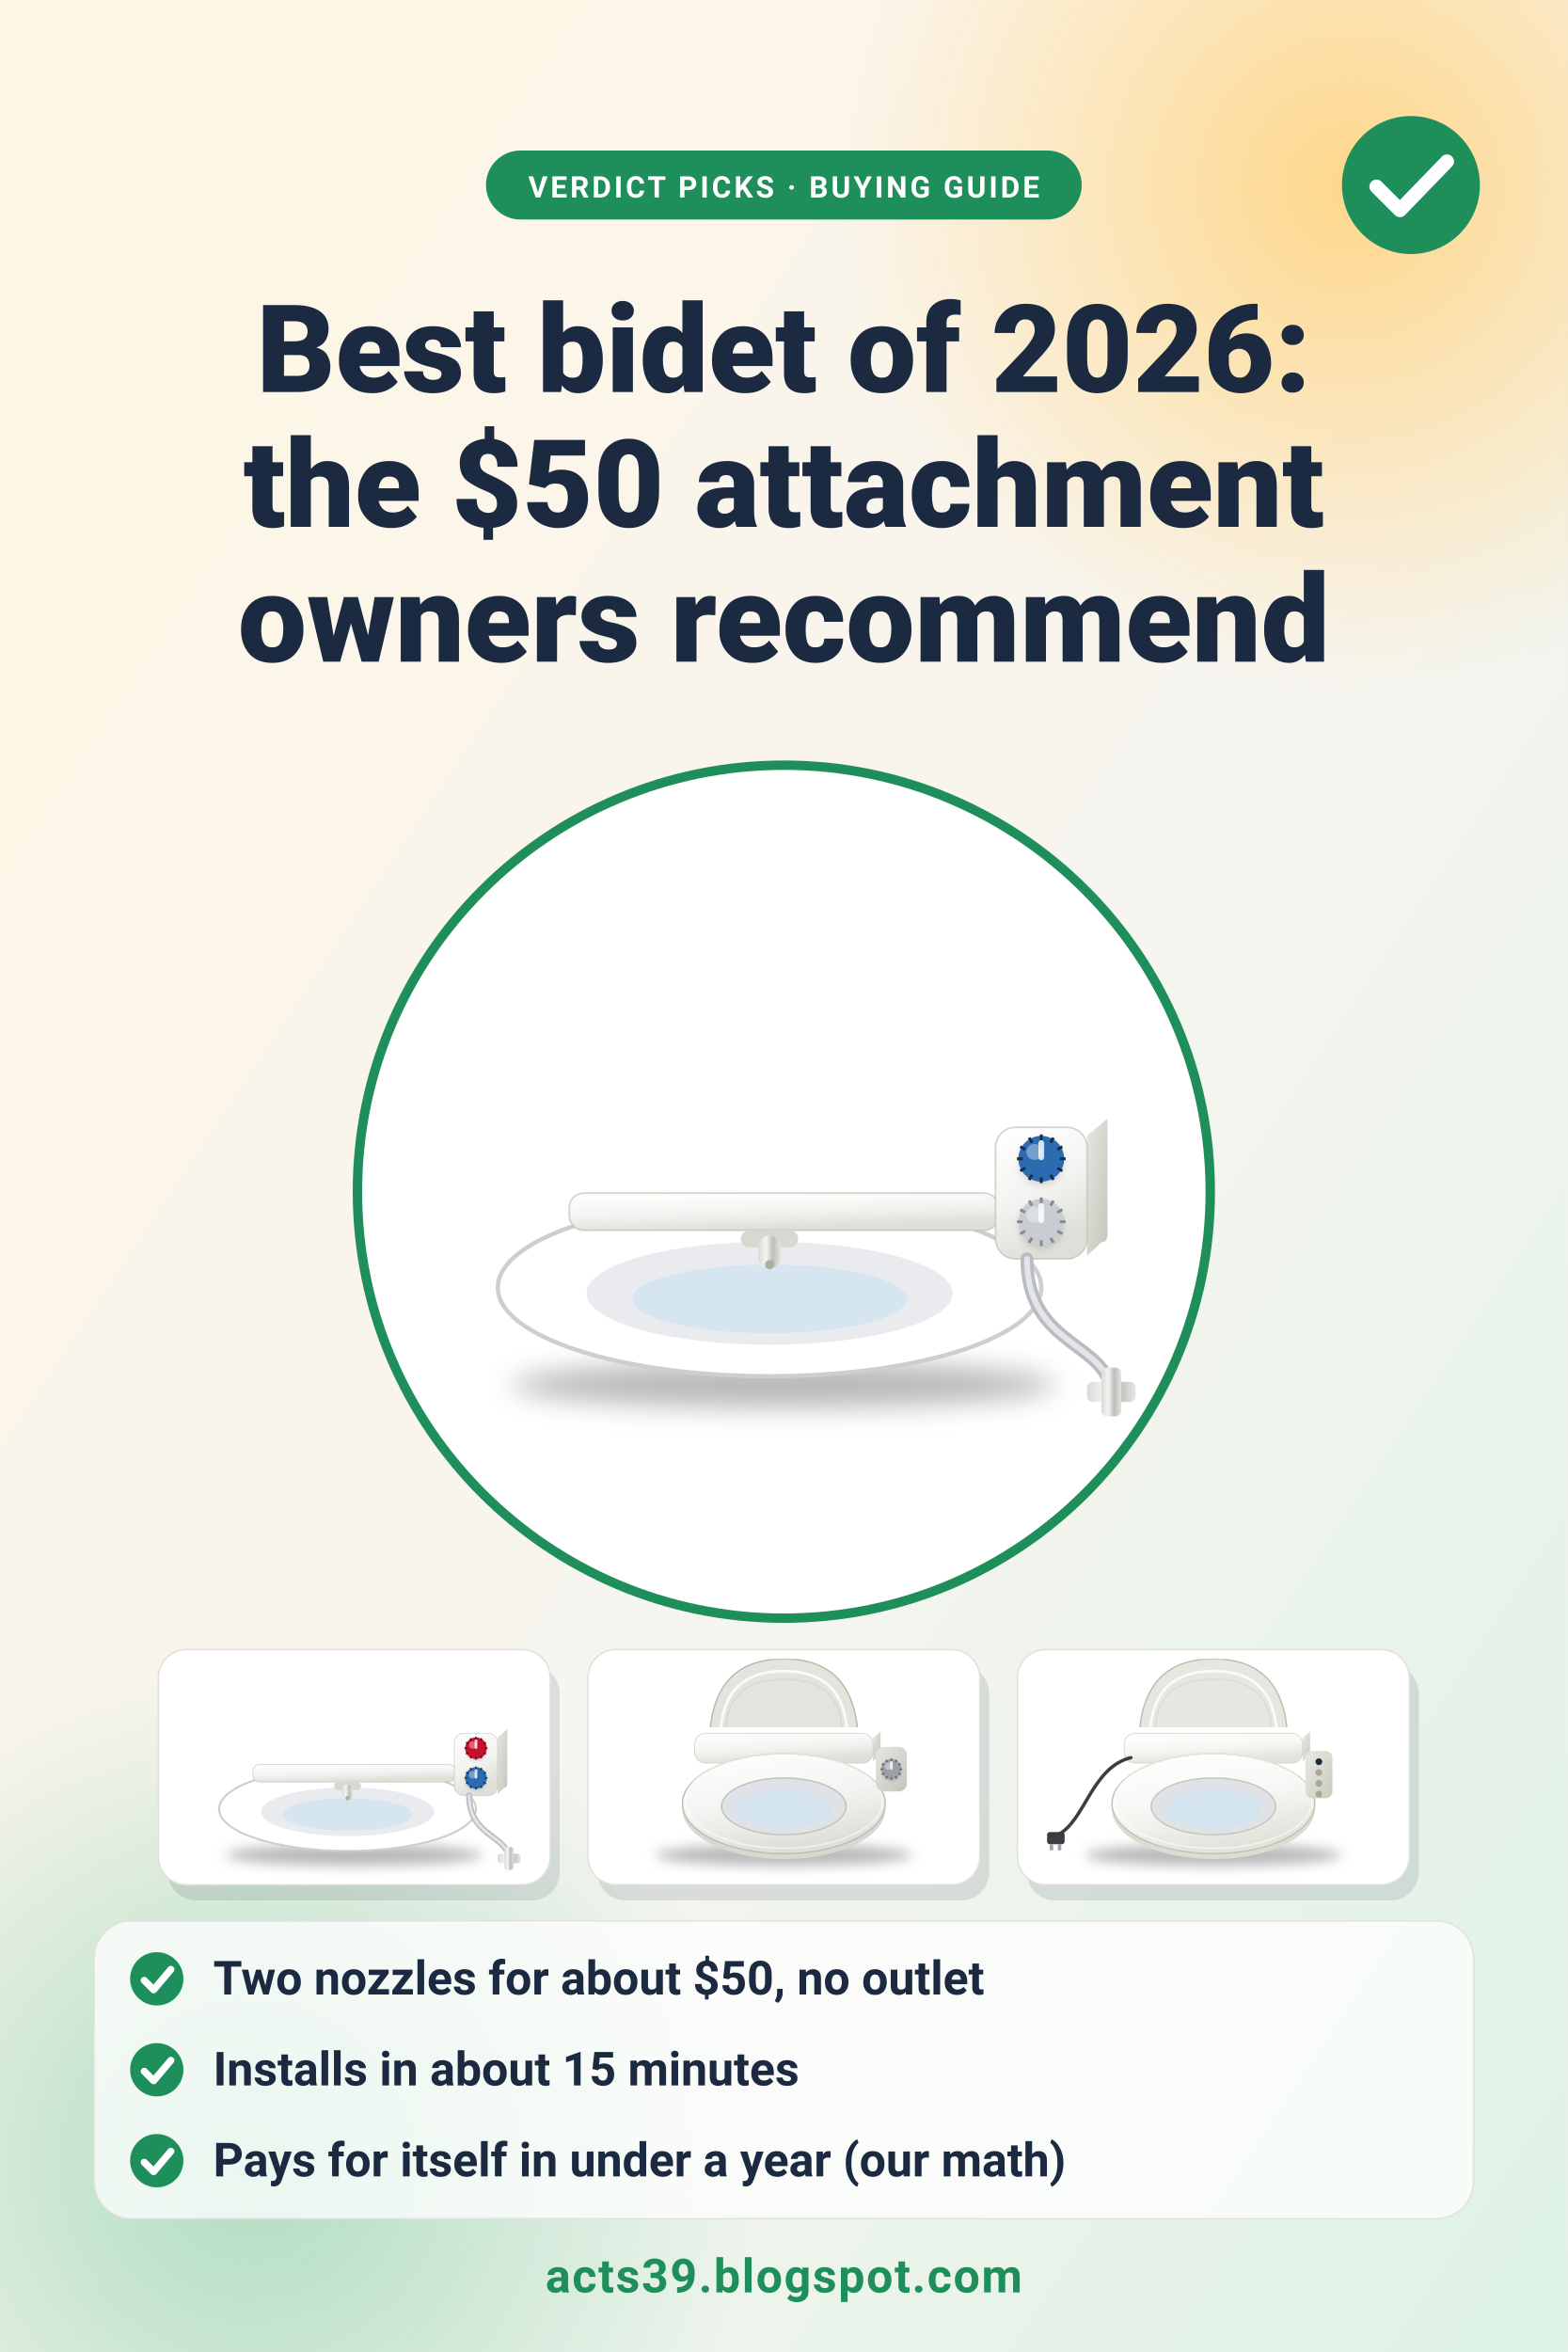
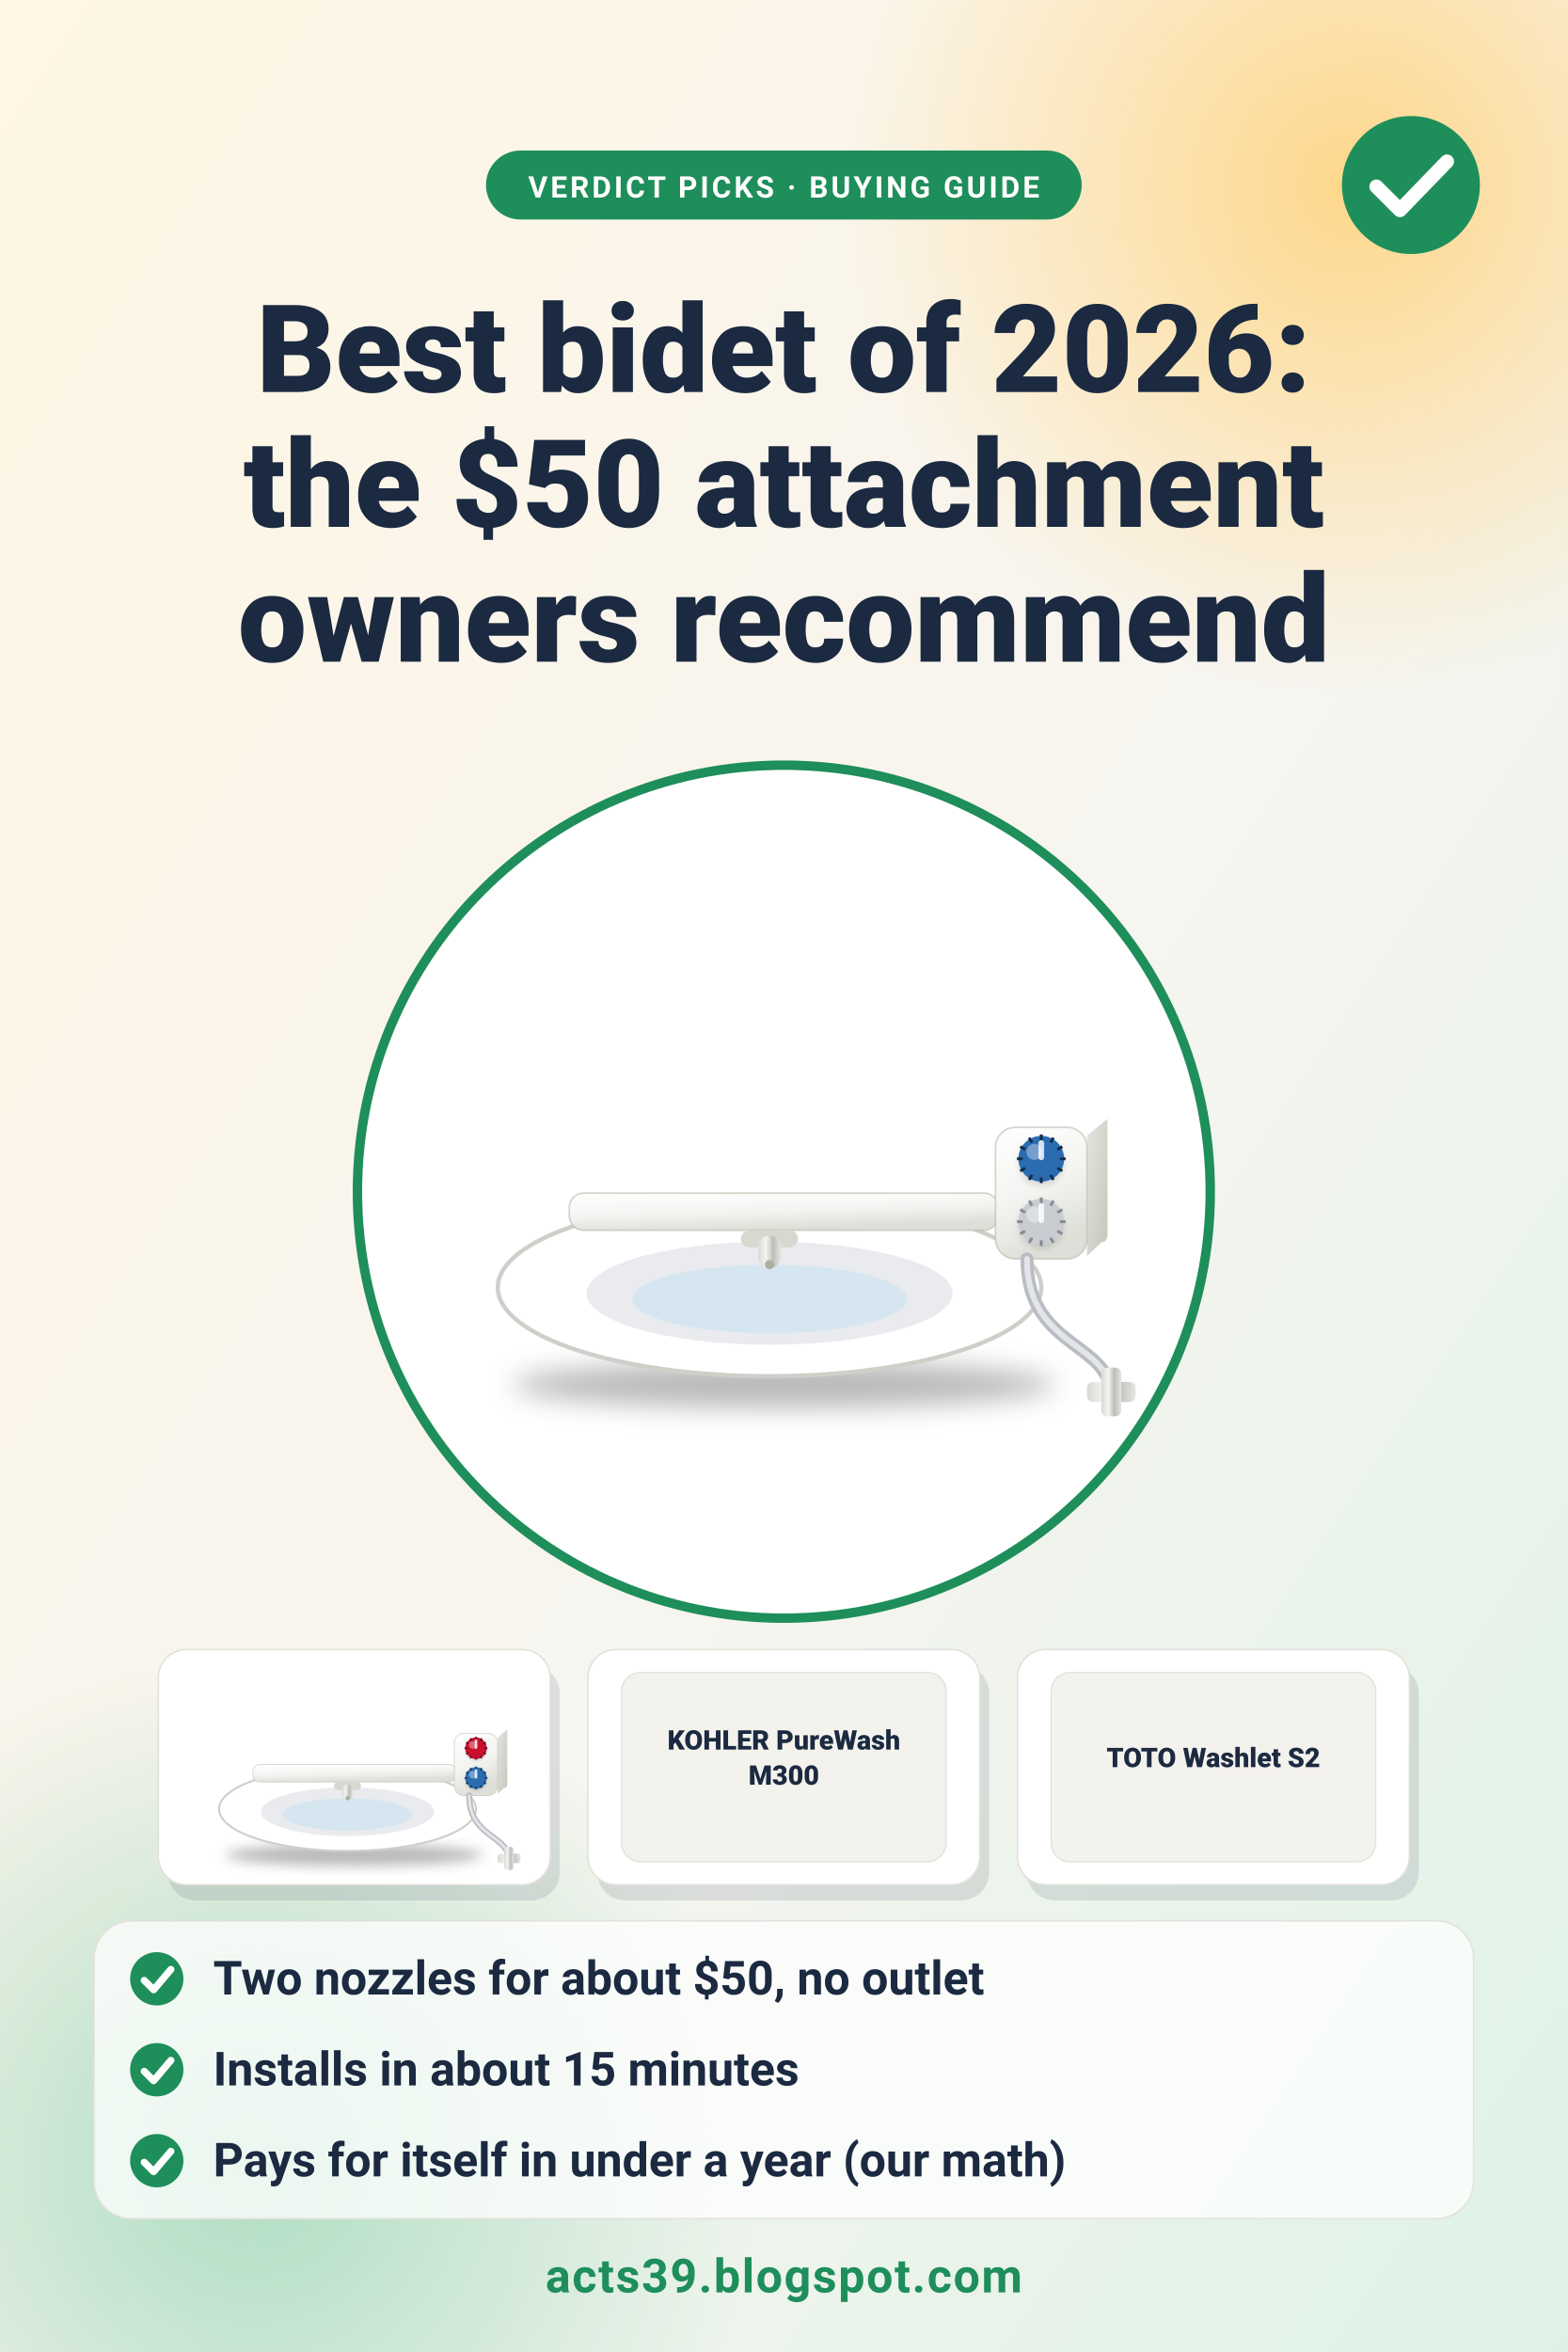
<svg xmlns="http://www.w3.org/2000/svg" viewBox="0 0 1000 1500" role="img" aria-label="Best bidet of 2026: the LUXE NEO 185 dual-nozzle attachment owners recommend, compared with KOHLER PureWash, TUSHY and TOTO, with install costs and owner reviews (Verdict Picks)">
  <defs>
    <linearGradient id="bp-bg" x1="0" y1="0" x2="1" y2="1">
      <stop offset="0" stop-color="#FFF6E3" />
      <stop offset="0.55" stop-color="#F7F5F0" />
      <stop offset="1" stop-color="#DDF2E5" />
    </linearGradient>
    <radialGradient id="bp-sun" cx="50%" cy="50%" r="50%">
      <stop offset="0" stop-color="#FFD27A" stop-opacity="0.85" />
      <stop offset="1" stop-color="#FFD27A" stop-opacity="0" />
    </radialGradient>
    <radialGradient id="bp-leaf" cx="50%" cy="50%" r="50%">
      <stop offset="0" stop-color="#8FD3AE" stop-opacity="0.7" />
      <stop offset="1" stop-color="#8FD3AE" stop-opacity="0" />
    </radialGradient>
  </defs>
  <rect width="1000" height="1500" fill="url(#bp-bg)" />
  <circle cx="860" cy="120" r="320" fill="url(#bp-sun)" />
  <circle cx="160" cy="1380" r="320" fill="url(#bp-leaf)" />
  <g font-family="-apple-system,Segoe UI,Roboto,Helvetica,Arial,sans-serif">
    <rect x="310" y="96" width="380" height="44" rx="22" fill="#1E8E5A" />
    <text x="500" y="126" text-anchor="middle" font-size="19" font-weight="700" fill="#fff" letter-spacing="1.8">VERDICT PICKS · BUYING GUIDE</text>
    <text x="500" y="250" text-anchor="middle" font-size="78" font-weight="800" fill="#1B2A41">Best bidet of 2026:</text>
    <text x="500" y="336" text-anchor="middle" font-size="78" font-weight="800" fill="#1B2A41">the $50 attachment</text>
    <text x="500" y="422" text-anchor="middle" font-size="78" font-weight="800" fill="#1B2A41">owners recommend</text>
  </g>
  <circle cx="500" cy="760" r="272" fill="#fff" />
  <circle cx="500" cy="760" r="272" fill="none" stroke="#1E8E5A" stroke-width="6" />
  <g transform="translate(226.3158 582.1053) scale(0.9122807)">
    <defs>
      <radialGradient id="bphero-bg" cx="50%" cy="38%" r="72%">
        <stop offset="0" stop-color="#ffffff" />
        <stop offset="0.7" stop-color="#f3f3f1" />
        <stop offset="1" stop-color="#e4e4e1" />
      </radialGradient>
      <filter id="bphero-blur" x="-30%" y="-80%" width="160%" height="300%">
        <feGaussianBlur stdDeviation="9" />
      </filter>
      <filter id="bphero-soft" x="-20%" y="-20%" width="140%" height="140%">
        <feGaussianBlur stdDeviation="2.2" />
      </filter>
      <filter id="bphero-glow" x="-50%" y="-50%" width="200%" height="200%">
        <feGaussianBlur stdDeviation="5" />
      </filter>
      <linearGradient id="bphero-front" x1="0" y1="0" x2="0.35" y2="1">
        <stop offset="0" stop-color="#ffffff" />
        <stop offset="0.55" stop-color="#F4F4F2" />
        <stop offset="1" stop-color="#dfdfd9" />
      </linearGradient>
      <linearGradient id="bphero-side" x1="0" y1="0" x2="1" y2="1">
        <stop offset="0" stop-color="#e6e6e1" />
        <stop offset="1" stop-color="#c5c5bb" />
      </linearGradient>
      <linearGradient id="bphero-top" x1="0" y1="0" x2="1" y2="1">
        <stop offset="0" stop-color="#ffffff" />
        <stop offset="1" stop-color="#ffffff" />
      </linearGradient>
      <radialGradient id="bphero-dome" cx="38%" cy="32%" r="75%">
        <stop offset="0" stop-color="#ffffff" />
        <stop offset="0.6" stop-color="#F4F4F2" />
        <stop offset="1" stop-color="#d3d3cb" />
      </radialGradient>
      <linearGradient id="bphero-gloss" x1="0" y1="0" x2="1" y2="1">
        <stop offset="0" stop-color="#ffffff" stop-opacity="0.55" />
        <stop offset="0.5" stop-color="#ffffff" stop-opacity="0.05" />
        <stop offset="1" stop-color="#ffffff" stop-opacity="0" />
      </linearGradient>
      <linearGradient id="bphero-screen" x1="0" y1="0" x2="1" y2="1">
        <stop offset="0" stop-color="#1d2a3a" />
        <stop offset="1" stop-color="#060a10" />
      </linearGradient>
      <linearGradient id="bphero-metal" x1="0" y1="0" x2="1" y2="0">
        <stop offset="0" stop-color="#d9d9d6" />
        <stop offset="0.35" stop-color="#f4f4f2" />
        <stop offset="0.65" stop-color="#bdbdb9" />
        <stop offset="1" stop-color="#e6e6e3" />
      </linearGradient>
      <linearGradient id="bphero-accent" x1="0" y1="0" x2="0" y2="1">
        <stop offset="0" stop-color="#5392d5" />
        <stop offset="1" stop-color="#1f4e7f" />
      </linearGradient>
      <linearGradient id="bphero-lens" x1="0" y1="0" x2="1" y2="1">
        <stop offset="0" stop-color="#5a6470" />
        <stop offset="0.45" stop-color="#1c2129" />
        <stop offset="0.55" stop-color="#2b323c" />
        <stop offset="1" stop-color="#0c0f14" />
      </linearGradient>
    </defs>
    <ellipse cx="300" cy="330" rx="190" ry="16" fill="#000" opacity="0.28" filter="url(#bphero-blur)" />
    <ellipse cx="290" cy="262" rx="190" ry="62" fill="#ffffff" stroke="#cfcfca" stroke-width="3" />
    <ellipse cx="290" cy="266" rx="128" ry="36" fill="#e9ebee" />
    <ellipse cx="290" cy="270" rx="96" ry="24" fill="#cfe4f2" opacity="0.7" />
    <path d="M 450 200.0 L 468.7 184.7 L 468.7 202.7 Q 468.7 206.7 465.7 206.7 L 450 220.5 Z" fill="url(#bphero-side)" />
    <path d="M 155.0 196 L 173.7 180.7 L 465.7 180.7 Q 468.7 180.7 468.7 184.7 L 450 200.0 Q 450 196 445.0 196 Z" fill="url(#bphero-top)" />
    <rect x="150" y="196" width="300" height="26" rx="10" fill="url(#bphero-front)" />
    <rect x="150" y="196" width="300" height="26" rx="10" fill="none" stroke="#babaad" stroke-width="1.2" opacity="0.6" />
    <path d="M 160 199 L 440 199" stroke="#fff" stroke-opacity="0.35" stroke-width="2" stroke-linecap="round" />
    <rect x="270" y="222" width="40" height="12" rx="6" fill="#d8d8d1" />
    <rect x="282" y="226" width="16" height="22" rx="7" fill="url(#bphero-metal)" />
    <circle cx="290" cy="246" r="3.2" fill="#aeae9f" />
    <path d="M 512 155.6 L 526.3 143.9 L 526.3 224.7 Q 526.3 230.3 522.1 230.3 L 512 239.9 Z" fill="url(#bphero-side)" />
    <path d="M 455.0 150 L 469.3 138.3 L 522.1 138.3 Q 526.3 138.3 526.3 143.9 L 512 155.6 Q 512 150 505.0 150 Z" fill="url(#bphero-top)" />
    <rect x="448" y="150" width="64" height="92" rx="14" fill="url(#bphero-front)" />
    <rect x="448" y="150" width="64" height="92" rx="14" fill="none" stroke="#babaad" stroke-width="1.2" opacity="0.6" />
    <path d="M 462 153 L 498 153" stroke="#fff" stroke-opacity="0.35" stroke-width="2" stroke-linecap="round" />
    <circle cx="480" cy="175" r="16" fill="#000" opacity="0.12" filter="url(#bphero-soft)" />
    <circle cx="480" cy="172" r="16" fill="#2B6CB0" />
    <line x1="493.0" y1="172.0" x2="497.0" y2="172.0" stroke="#122d4a" stroke-width="2" />
    <line x1="491.258" y1="178.5" x2="494.722" y2="180.5" stroke="#122d4a" stroke-width="2" />
    <line x1="486.5" y1="183.258" x2="488.5" y2="186.722" stroke="#122d4a" stroke-width="2" />
    <line x1="480" y1="185" x2="480" y2="189" stroke="#122d4a" stroke-width="2" />
    <line x1="473.5" y1="183.258" x2="471.5" y2="186.722" stroke="#122d4a" stroke-width="2" />
    <line x1="468.742" y1="178.5" x2="465.278" y2="180.5" stroke="#122d4a" stroke-width="2" />
    <line x1="467" y1="172" x2="463" y2="172" stroke="#122d4a" stroke-width="2" />
    <line x1="468.742" y1="165.5" x2="465.278" y2="163.5" stroke="#122d4a" stroke-width="2" />
    <line x1="473.5" y1="160.742" x2="471.5" y2="157.277" stroke="#122d4a" stroke-width="2" />
    <line x1="480" y1="159" x2="480" y2="155" stroke="#122d4a" stroke-width="2" />
    <line x1="486.5" y1="160.742" x2="488.5" y2="157.278" stroke="#122d4a" stroke-width="2" />
    <line x1="491.258" y1="165.5" x2="494.723" y2="163.5" stroke="#122d4a" stroke-width="2" />
    <circle cx="475.2" cy="167.2" r="5.6" fill="#fff" opacity="0.35" />
    <rect x="478" y="159" width="4" height="14" rx="2" fill="#fff" opacity="0.8" />
    <circle cx="480" cy="219" r="16" fill="#000" opacity="0.12" filter="url(#bphero-soft)" />
    <circle cx="480" cy="216" r="16" fill="#C9CCD1" />
    <line x1="493.0" y1="216.0" x2="497.0" y2="216.0" stroke="#848b96" stroke-width="2" />
    <line x1="491.258" y1="222.5" x2="494.722" y2="224.5" stroke="#848b96" stroke-width="2" />
    <line x1="486.5" y1="227.258" x2="488.5" y2="230.722" stroke="#848b96" stroke-width="2" />
    <line x1="480" y1="229" x2="480" y2="233" stroke="#848b96" stroke-width="2" />
    <line x1="473.5" y1="227.258" x2="471.5" y2="230.722" stroke="#848b96" stroke-width="2" />
    <line x1="468.742" y1="222.5" x2="465.278" y2="224.5" stroke="#848b96" stroke-width="2" />
    <line x1="467" y1="216" x2="463" y2="216" stroke="#848b96" stroke-width="2" />
    <line x1="468.742" y1="209.5" x2="465.278" y2="207.5" stroke="#848b96" stroke-width="2" />
    <line x1="473.5" y1="204.742" x2="471.5" y2="201.277" stroke="#848b96" stroke-width="2" />
    <line x1="480" y1="203" x2="480" y2="199" stroke="#848b96" stroke-width="2" />
    <line x1="486.5" y1="204.742" x2="488.5" y2="201.278" stroke="#848b96" stroke-width="2" />
    <line x1="491.258" y1="209.5" x2="494.723" y2="207.5" stroke="#848b96" stroke-width="2" />
    <circle cx="475.2" cy="211.2" r="5.6" fill="#fff" opacity="0.35" />
    <rect x="478" y="203" width="4" height="14" rx="2" fill="#fff" opacity="0.8" />
    <path d="M 470 242 C 470 300, 520 300, 528 330" fill="none" stroke="#b9bcc2" stroke-width="9" stroke-linecap="round" />
    <path d="M 470 242 C 470 300, 520 300, 528 330" fill="none" stroke="#e3e5e8" stroke-width="4" stroke-linecap="round" />
    <rect x="512" y="328" width="34" height="14" rx="4" fill="url(#bphero-metal)" />
    <rect x="522" y="318" width="14" height="34" rx="4" fill="url(#bphero-metal)" />
  </g>
  <g transform="translate(101.0 1052)">
    <rect x="6" y="10" width="250" height="150" rx="18" fill="#1B2A41" opacity="0.12" />
    <rect width="250" height="150" rx="18" fill="#fff" />
    <rect width="250" height="150" rx="18" fill="none" stroke="#E3E1DB" />
    <svg x="8" y="6" width="234" height="138" viewBox="60 40 480 320" preserveAspectRatio="xMidYMid meet">
      <g transform="translate(0 0) scale(1.0)">
        <defs>
          <radialGradient id="pneo320-bg" cx="50%" cy="38%" r="72%">
            <stop offset="0" stop-color="#ffffff" />
            <stop offset="0.7" stop-color="#f3f3f1" />
            <stop offset="1" stop-color="#e4e4e1" />
          </radialGradient>
          <filter id="pneo320-blur" x="-30%" y="-80%" width="160%" height="300%">
            <feGaussianBlur stdDeviation="9" />
          </filter>
          <filter id="pneo320-soft" x="-20%" y="-20%" width="140%" height="140%">
            <feGaussianBlur stdDeviation="2.2" />
          </filter>
          <filter id="pneo320-glow" x="-50%" y="-50%" width="200%" height="200%">
            <feGaussianBlur stdDeviation="5" />
          </filter>
          <linearGradient id="pneo320-front" x1="0" y1="0" x2="0.35" y2="1">
            <stop offset="0" stop-color="#ffffff" />
            <stop offset="0.55" stop-color="#F4F4F2" />
            <stop offset="1" stop-color="#dfdfd9" />
          </linearGradient>
          <linearGradient id="pneo320-side" x1="0" y1="0" x2="1" y2="1">
            <stop offset="0" stop-color="#e6e6e1" />
            <stop offset="1" stop-color="#c5c5bb" />
          </linearGradient>
          <linearGradient id="pneo320-top" x1="0" y1="0" x2="1" y2="1">
            <stop offset="0" stop-color="#ffffff" />
            <stop offset="1" stop-color="#ffffff" />
          </linearGradient>
          <radialGradient id="pneo320-dome" cx="38%" cy="32%" r="75%">
            <stop offset="0" stop-color="#ffffff" />
            <stop offset="0.6" stop-color="#F4F4F2" />
            <stop offset="1" stop-color="#d3d3cb" />
          </radialGradient>
          <linearGradient id="pneo320-gloss" x1="0" y1="0" x2="1" y2="1">
            <stop offset="0" stop-color="#ffffff" stop-opacity="0.55" />
            <stop offset="0.5" stop-color="#ffffff" stop-opacity="0.05" />
            <stop offset="1" stop-color="#ffffff" stop-opacity="0" />
          </linearGradient>
          <linearGradient id="pneo320-screen" x1="0" y1="0" x2="1" y2="1">
            <stop offset="0" stop-color="#1d2a3a" />
            <stop offset="1" stop-color="#060a10" />
          </linearGradient>
          <linearGradient id="pneo320-metal" x1="0" y1="0" x2="1" y2="0">
            <stop offset="0" stop-color="#d9d9d6" />
            <stop offset="0.35" stop-color="#f4f4f2" />
            <stop offset="0.65" stop-color="#bdbdb9" />
            <stop offset="1" stop-color="#e6e6e3" />
          </linearGradient>
          <linearGradient id="pneo320-accent" x1="0" y1="0" x2="0" y2="1">
            <stop offset="0" stop-color="#ef3654" />
            <stop offset="1" stop-color="#8f0b21" />
          </linearGradient>
          <linearGradient id="pneo320-lens" x1="0" y1="0" x2="1" y2="1">
            <stop offset="0" stop-color="#5a6470" />
            <stop offset="0.45" stop-color="#1c2129" />
            <stop offset="0.55" stop-color="#2b323c" />
            <stop offset="1" stop-color="#0c0f14" />
          </linearGradient>
        </defs>
        <ellipse cx="300" cy="330" rx="190" ry="16" fill="#000" opacity="0.28" filter="url(#pneo320-blur)" />
        <ellipse cx="290" cy="262" rx="190" ry="62" fill="#ffffff" stroke="#cfcfca" stroke-width="3" />
        <ellipse cx="290" cy="266" rx="128" ry="36" fill="#e9ebee" />
        <ellipse cx="290" cy="270" rx="96" ry="24" fill="#cfe4f2" opacity="0.7" />
        <path d="M 450 200.0 L 468.7 184.7 L 468.7 202.7 Q 468.7 206.7 465.7 206.7 L 450 220.5 Z" fill="url(#pneo320-side)" />
        <path d="M 155.0 196 L 173.7 180.7 L 465.7 180.7 Q 468.7 180.7 468.7 184.7 L 450 200.0 Q 450 196 445.0 196 Z" fill="url(#pneo320-top)" />
        <rect x="150" y="196" width="300" height="26" rx="10" fill="url(#pneo320-front)" />
        <rect x="150" y="196" width="300" height="26" rx="10" fill="none" stroke="#babaad" stroke-width="1.2" opacity="0.6" />
        <path d="M 160 199 L 440 199" stroke="#fff" stroke-opacity="0.35" stroke-width="2" stroke-linecap="round" />
        <rect x="270" y="222" width="40" height="12" rx="6" fill="#d8d8d1" />
        <rect x="282" y="226" width="16" height="22" rx="7" fill="url(#pneo320-metal)" />
        <circle cx="290" cy="246" r="3.2" fill="#aeae9f" />
        <path d="M 512 155.6 L 526.3 143.9 L 526.3 224.7 Q 526.3 230.3 522.1 230.3 L 512 239.9 Z" fill="url(#pneo320-side)" />
        <path d="M 455.0 150 L 469.3 138.3 L 522.1 138.3 Q 526.3 138.3 526.3 143.9 L 512 155.6 Q 512 150 505.0 150 Z" fill="url(#pneo320-top)" />
        <rect x="448" y="150" width="64" height="92" rx="14" fill="url(#pneo320-front)" />
        <rect x="448" y="150" width="64" height="92" rx="14" fill="none" stroke="#babaad" stroke-width="1.2" opacity="0.6" />
        <path d="M 462 153 L 498 153" stroke="#fff" stroke-opacity="0.35" stroke-width="2" stroke-linecap="round" />
        <circle cx="480" cy="175" r="16" fill="#000" opacity="0.12" filter="url(#pneo320-soft)" />
        <circle cx="480" cy="172" r="16" fill="#C8102E" />
        <line x1="493.0" y1="172.0" x2="497.0" y2="172.0" stroke="#520713" stroke-width="2" />
        <line x1="491.258" y1="178.5" x2="494.722" y2="180.5" stroke="#520713" stroke-width="2" />
        <line x1="486.5" y1="183.258" x2="488.5" y2="186.722" stroke="#520713" stroke-width="2" />
        <line x1="480" y1="185" x2="480" y2="189" stroke="#520713" stroke-width="2" />
        <line x1="473.5" y1="183.258" x2="471.5" y2="186.722" stroke="#520713" stroke-width="2" />
        <line x1="468.742" y1="178.5" x2="465.278" y2="180.5" stroke="#520713" stroke-width="2" />
        <line x1="467" y1="172" x2="463" y2="172" stroke="#520713" stroke-width="2" />
        <line x1="468.742" y1="165.5" x2="465.278" y2="163.5" stroke="#520713" stroke-width="2" />
        <line x1="473.5" y1="160.742" x2="471.5" y2="157.277" stroke="#520713" stroke-width="2" />
        <line x1="480" y1="159" x2="480" y2="155" stroke="#520713" stroke-width="2" />
        <line x1="486.5" y1="160.742" x2="488.5" y2="157.278" stroke="#520713" stroke-width="2" />
        <line x1="491.258" y1="165.5" x2="494.723" y2="163.5" stroke="#520713" stroke-width="2" />
        <circle cx="475.2" cy="167.2" r="5.6" fill="#fff" opacity="0.35" />
        <rect x="478" y="159" width="4" height="14" rx="2" fill="#fff" opacity="0.8" />
        <circle cx="480" cy="219" r="16" fill="#000" opacity="0.12" filter="url(#pneo320-soft)" />
        <circle cx="480" cy="216" r="16" fill="#2B6CB0" />
        <line x1="493.0" y1="216.0" x2="497.0" y2="216.0" stroke="#122d4a" stroke-width="2" />
        <line x1="491.258" y1="222.5" x2="494.722" y2="224.5" stroke="#122d4a" stroke-width="2" />
        <line x1="486.5" y1="227.258" x2="488.5" y2="230.722" stroke="#122d4a" stroke-width="2" />
        <line x1="480" y1="229" x2="480" y2="233" stroke="#122d4a" stroke-width="2" />
        <line x1="473.5" y1="227.258" x2="471.5" y2="230.722" stroke="#122d4a" stroke-width="2" />
        <line x1="468.742" y1="222.5" x2="465.278" y2="224.5" stroke="#122d4a" stroke-width="2" />
        <line x1="467" y1="216" x2="463" y2="216" stroke="#122d4a" stroke-width="2" />
        <line x1="468.742" y1="209.5" x2="465.278" y2="207.5" stroke="#122d4a" stroke-width="2" />
        <line x1="473.5" y1="204.742" x2="471.5" y2="201.277" stroke="#122d4a" stroke-width="2" />
        <line x1="480" y1="203" x2="480" y2="199" stroke="#122d4a" stroke-width="2" />
        <line x1="486.5" y1="204.742" x2="488.5" y2="201.278" stroke="#122d4a" stroke-width="2" />
        <line x1="491.258" y1="209.5" x2="494.723" y2="207.5" stroke="#122d4a" stroke-width="2" />
        <circle cx="475.2" cy="211.2" r="5.6" fill="#fff" opacity="0.35" />
        <rect x="478" y="203" width="4" height="14" rx="2" fill="#fff" opacity="0.8" />
        <path d="M 470 242 C 470 300, 520 300, 528 330" fill="none" stroke="#b9bcc2" stroke-width="9" stroke-linecap="round" />
        <path d="M 470 242 C 470 300, 520 300, 528 330" fill="none" stroke="#e3e5e8" stroke-width="4" stroke-linecap="round" />
        <rect x="512" y="328" width="34" height="14" rx="4" fill="url(#pneo320-metal)" />
        <rect x="522" y="318" width="14" height="34" rx="4" fill="url(#pneo320-metal)" />
      </g>
    </svg>
  </g>
  <g transform="translate(375.0 1052)">
    <rect x="6" y="10" width="250" height="150" rx="18" fill="#1B2A41" opacity="0.12" />
    <rect width="250" height="150" rx="18" fill="#fff" />
    <rect width="250" height="150" rx="18" fill="none" stroke="#E3E1DB" />
    <svg x="8" y="6" width="234" height="138" viewBox="60 40 480 320" preserveAspectRatio="xMidYMid meet">
      <g transform="translate(0 0) scale(1.0)">
-         <defs>
-           <radialGradient id="pm300-bg" cx="50%" cy="38%" r="72%">
-             <stop offset="0" stop-color="#ffffff" />
-             <stop offset="0.7" stop-color="#f3f3f1" />
-             <stop offset="1" stop-color="#e4e4e1" />
-           </radialGradient>
-           <filter id="pm300-blur" x="-30%" y="-80%" width="160%" height="300%">
-             <feGaussianBlur stdDeviation="9" />
-           </filter>
-           <filter id="pm300-soft" x="-20%" y="-20%" width="140%" height="140%">
-             <feGaussianBlur stdDeviation="2.2" />
-           </filter>
-           <filter id="pm300-glow" x="-50%" y="-50%" width="200%" height="200%">
-             <feGaussianBlur stdDeviation="5" />
-           </filter>
-           <linearGradient id="pm300-front" x1="0" y1="0" x2="0.35" y2="1">
-             <stop offset="0" stop-color="#ffffff" />
-             <stop offset="0.55" stop-color="#F4F4F2" />
-             <stop offset="1" stop-color="#dfdfd9" />
-           </linearGradient>
-           <linearGradient id="pm300-side" x1="0" y1="0" x2="1" y2="1">
-             <stop offset="0" stop-color="#e6e6e1" />
-             <stop offset="1" stop-color="#c5c5bb" />
-           </linearGradient>
-           <linearGradient id="pm300-top" x1="0" y1="0" x2="1" y2="1">
-             <stop offset="0" stop-color="#ffffff" />
-             <stop offset="1" stop-color="#ffffff" />
-           </linearGradient>
-           <radialGradient id="pm300-dome" cx="38%" cy="32%" r="75%">
-             <stop offset="0" stop-color="#ffffff" />
-             <stop offset="0.6" stop-color="#F4F4F2" />
-             <stop offset="1" stop-color="#d3d3cb" />
-           </radialGradient>
-           <linearGradient id="pm300-gloss" x1="0" y1="0" x2="1" y2="1">
-             <stop offset="0" stop-color="#ffffff" stop-opacity="0.55" />
-             <stop offset="0.5" stop-color="#ffffff" stop-opacity="0.05" />
-             <stop offset="1" stop-color="#ffffff" stop-opacity="0" />
-           </linearGradient>
-           <linearGradient id="pm300-screen" x1="0" y1="0" x2="1" y2="1">
-             <stop offset="0" stop-color="#1d2a3a" />
-             <stop offset="1" stop-color="#060a10" />
-           </linearGradient>
-           <linearGradient id="pm300-metal" x1="0" y1="0" x2="1" y2="0">
-             <stop offset="0" stop-color="#d9d9d6" />
-             <stop offset="0.35" stop-color="#f4f4f2" />
-             <stop offset="0.65" stop-color="#bdbdb9" />
-             <stop offset="1" stop-color="#e6e6e3" />
-           </linearGradient>
-           <linearGradient id="pm300-accent" x1="0" y1="0" x2="0" y2="1">
-             <stop offset="0" stop-color="#c3c6ca" />
-             <stop offset="1" stop-color="#798189" />
-           </linearGradient>
-           <linearGradient id="pm300-lens" x1="0" y1="0" x2="1" y2="1">
-             <stop offset="0" stop-color="#5a6470" />
-             <stop offset="0.45" stop-color="#1c2129" />
-             <stop offset="0.55" stop-color="#2b323c" />
-             <stop offset="1" stop-color="#0c0f14" />
-           </linearGradient>
-         </defs>
-         <ellipse cx="300" cy="330" rx="190" ry="16" fill="#000" opacity="0.28" filter="url(#pm300-blur)" />
-         <path d="M 190 168 Q 190 40 300 40 Q 410 40 410 168 Z" fill="#e4e4df" stroke="#b7b7aa" stroke-width="2" />
-         <path d="M 206 160 Q 206 58 300 58 Q 394 58 394 160" fill="none" stroke="#fff" stroke-width="4" opacity="0.8" />
-         <path d="M 214 150 Q 214 70 300 70 Q 386 70 386 150" fill="none" stroke="#cfcfc6" stroke-width="2" opacity="0.6" />
-         <path d="M 432 156.4 L 443.0 147.4 L 443.0 178.6 Q 443.0 185.0 438.2 185.0 L 432 191.6 Z" fill="url(#pm300-side)" />
-         <path d="M 176.0 150 L 187.0 141.0 L 438.2 141.0 Q 443.0 141.0 443.0 147.4 L 432 156.4 Q 432 150 424.0 150 Z" fill="url(#pm300-top)" />
-         <rect x="168" y="150" width="264" height="44" rx="16" fill="url(#pm300-front)" />
-         <rect x="168" y="150" width="264" height="44" rx="16" fill="none" stroke="#babaad" stroke-width="1.2" opacity="0.6" />
-         <path d="M 184 153 L 416 153" stroke="#fff" stroke-opacity="0.35" stroke-width="2" stroke-linecap="round" />
-         <ellipse cx="300" cy="262" rx="150" ry="74" fill="#d8d8d1" />
-         <ellipse cx="300" cy="254" rx="150" ry="74" fill="url(#pm300-front)" />
-         <ellipse cx="300" cy="258" rx="92" ry="42" fill="#dfe3e8" />
-         <ellipse cx="300" cy="262" rx="70" ry="28" fill="#cfe4f2" opacity="0.75" />
-         <ellipse cx="300" cy="254" rx="150" ry="74" fill="none" stroke="#bcbcb0" stroke-width="2" />
-         <ellipse cx="300" cy="258" rx="92" ry="42" fill="none" stroke="#c1c1b5" stroke-width="2" />
-         <ellipse cx="300" cy="250" rx="146" ry="70" fill="none" stroke="#fff" stroke-opacity="0.6" stroke-width="2" />
-         <rect x="436" y="170" width="46" height="66" rx="12" fill="url(#pm300-side)" />
-         <circle cx="459" cy="206" r="15" fill="#000" opacity="0.12" filter="url(#pm300-soft)" />
-         <circle cx="459" cy="203" r="15" fill="#9AA0A6" />
-         <line x1="471.0" y1="203.0" x2="475.0" y2="203.0" stroke="#5a6066" stroke-width="2" />
-         <line x1="469.392" y1="209" x2="472.856" y2="211" stroke="#5a6066" stroke-width="2" />
-         <line x1="465" y1="213.392" x2="467" y2="216.856" stroke="#5a6066" stroke-width="2" />
-         <line x1="459" y1="215" x2="459" y2="219" stroke="#5a6066" stroke-width="2" />
-         <line x1="453" y1="213.392" x2="451" y2="216.856" stroke="#5a6066" stroke-width="2" />
-         <line x1="448.608" y1="209" x2="445.144" y2="211" stroke="#5a6066" stroke-width="2" />
-         <line x1="447" y1="203" x2="443" y2="203" stroke="#5a6066" stroke-width="2" />
-         <line x1="448.608" y1="197" x2="445.144" y2="195" stroke="#5a6066" stroke-width="2" />
-         <line x1="453" y1="192.608" x2="451" y2="189.144" stroke="#5a6066" stroke-width="2" />
-         <line x1="459" y1="191" x2="459" y2="187" stroke="#5a6066" stroke-width="2" />
-         <line x1="465" y1="192.608" x2="467" y2="189.144" stroke="#5a6066" stroke-width="2" />
-         <line x1="469.392" y1="197" x2="472.857" y2="195" stroke="#5a6066" stroke-width="2" />
-         <circle cx="454.5" cy="198.5" r="5.25" fill="#fff" opacity="0.35" />
-         <rect x="457" y="191" width="4" height="13" rx="2" fill="#fff" opacity="0.8" />
+         <rect x="60" y="60" width="480" height="280" rx="28" fill="#F4F2EC" />
+         <rect x="60" y="60" width="480" height="280" rx="28" fill="none" stroke="#E3E1DB" stroke-width="2" />
+         <g font-family="-apple-system,Segoe UI,Roboto,Helvetica,Arial,sans-serif">
+           <text x="300" y="174" text-anchor="middle" font-size="40" font-weight="800" fill="#1B2A41">KOHLER PureWash</text>
+           <text x="300" y="226" text-anchor="middle" font-size="40" font-weight="800" fill="#1B2A41">M300</text>
+         </g>
      </g>
    </svg>
  </g>
  <g transform="translate(649.0 1052)">
    <rect x="6" y="10" width="250" height="150" rx="18" fill="#1B2A41" opacity="0.12" />
    <rect width="250" height="150" rx="18" fill="#fff" />
    <rect width="250" height="150" rx="18" fill="none" stroke="#E3E1DB" />
    <svg x="8" y="6" width="234" height="138" viewBox="60 40 480 320" preserveAspectRatio="xMidYMid meet">
      <g transform="translate(0 0) scale(1.0)">
-         <defs>
-           <radialGradient id="ptotos2-bg" cx="50%" cy="38%" r="72%">
-             <stop offset="0" stop-color="#ffffff" />
-             <stop offset="0.7" stop-color="#f3f3f1" />
-             <stop offset="1" stop-color="#e4e4e1" />
-           </radialGradient>
-           <filter id="ptotos2-blur" x="-30%" y="-80%" width="160%" height="300%">
-             <feGaussianBlur stdDeviation="9" />
-           </filter>
-           <filter id="ptotos2-soft" x="-20%" y="-20%" width="140%" height="140%">
-             <feGaussianBlur stdDeviation="2.2" />
-           </filter>
-           <filter id="ptotos2-glow" x="-50%" y="-50%" width="200%" height="200%">
-             <feGaussianBlur stdDeviation="5" />
-           </filter>
-           <linearGradient id="ptotos2-front" x1="0" y1="0" x2="0.35" y2="1">
-             <stop offset="0" stop-color="#ffffff" />
-             <stop offset="0.55" stop-color="#F7F7F5" />
-             <stop offset="1" stop-color="#e3e3dc" />
-           </linearGradient>
-           <linearGradient id="ptotos2-side" x1="0" y1="0" x2="1" y2="1">
-             <stop offset="0" stop-color="#e9e9e4" />
-             <stop offset="1" stop-color="#cacabc" />
-           </linearGradient>
-           <linearGradient id="ptotos2-top" x1="0" y1="0" x2="1" y2="1">
-             <stop offset="0" stop-color="#ffffff" />
-             <stop offset="1" stop-color="#ffffff" />
-           </linearGradient>
-           <radialGradient id="ptotos2-dome" cx="38%" cy="32%" r="75%">
-             <stop offset="0" stop-color="#ffffff" />
-             <stop offset="0.6" stop-color="#F7F7F5" />
-             <stop offset="1" stop-color="#d7d7cd" />
-           </radialGradient>
-           <linearGradient id="ptotos2-gloss" x1="0" y1="0" x2="1" y2="1">
-             <stop offset="0" stop-color="#ffffff" stop-opacity="0.55" />
-             <stop offset="0.5" stop-color="#ffffff" stop-opacity="0.05" />
-             <stop offset="1" stop-color="#ffffff" stop-opacity="0" />
-           </linearGradient>
-           <linearGradient id="ptotos2-screen" x1="0" y1="0" x2="1" y2="1">
-             <stop offset="0" stop-color="#1d2a3a" />
-             <stop offset="1" stop-color="#060a10" />
-           </linearGradient>
-           <linearGradient id="ptotos2-metal" x1="0" y1="0" x2="1" y2="0">
-             <stop offset="0" stop-color="#d9d9d6" />
-             <stop offset="0.35" stop-color="#f4f4f2" />
-             <stop offset="0.65" stop-color="#bdbdb9" />
-             <stop offset="1" stop-color="#e6e6e3" />
-           </linearGradient>
-           <linearGradient id="ptotos2-accent" x1="0" y1="0" x2="0" y2="1">
-             <stop offset="0" stop-color="#314d77" />
-             <stop offset="1" stop-color="#090e16" />
-           </linearGradient>
-           <linearGradient id="ptotos2-lens" x1="0" y1="0" x2="1" y2="1">
-             <stop offset="0" stop-color="#5a6470" />
-             <stop offset="0.45" stop-color="#1c2129" />
-             <stop offset="0.55" stop-color="#2b323c" />
-             <stop offset="1" stop-color="#0c0f14" />
-           </linearGradient>
-         </defs>
-         <ellipse cx="300" cy="330" rx="190" ry="16" fill="#000" opacity="0.28" filter="url(#ptotos2-blur)" />
-         <path d="M 190 168 Q 190 40 300 40 Q 410 40 410 168 Z" fill="#e7e7e1" stroke="#bcbcab" stroke-width="2" />
-         <path d="M 206 160 Q 206 58 300 58 Q 394 58 394 160" fill="none" stroke="#fff" stroke-width="4" opacity="0.8" />
-         <path d="M 214 150 Q 214 70 300 70 Q 386 70 386 150" fill="none" stroke="#d3d3c8" stroke-width="2" opacity="0.6" />
-         <path d="M 432 156.4 L 443.0 147.4 L 443.0 178.6 Q 443.0 185.0 438.2 185.0 L 432 191.6 Z" fill="url(#ptotos2-side)" />
-         <path d="M 176.0 150 L 187.0 141.0 L 438.2 141.0 Q 443.0 141.0 443.0 147.4 L 432 156.4 Q 432 150 424.0 150 Z" fill="url(#ptotos2-top)" />
-         <rect x="168" y="150" width="264" height="44" rx="16" fill="url(#ptotos2-front)" />
-         <rect x="168" y="150" width="264" height="44" rx="16" fill="none" stroke="#bebeae" stroke-width="1.2" opacity="0.6" />
-         <path d="M 184 153 L 416 153" stroke="#fff" stroke-opacity="0.35" stroke-width="2" stroke-linecap="round" />
-         <ellipse cx="300" cy="262" rx="150" ry="74" fill="#dcdcd3" />
-         <ellipse cx="300" cy="254" rx="150" ry="74" fill="url(#ptotos2-front)" />
-         <ellipse cx="300" cy="258" rx="92" ry="42" fill="#dfe3e8" />
-         <ellipse cx="300" cy="262" rx="70" ry="28" fill="#cfe4f2" opacity="0.75" />
-         <ellipse cx="300" cy="254" rx="150" ry="74" fill="none" stroke="#c1c1b1" stroke-width="2" />
-         <ellipse cx="300" cy="258" rx="92" ry="42" fill="none" stroke="#c5c5b7" stroke-width="2" />
-         <ellipse cx="300" cy="250" rx="146" ry="70" fill="none" stroke="#fff" stroke-opacity="0.6" stroke-width="2" />
-         <rect x="436" y="176" width="40" height="70" rx="10" fill="url(#ptotos2-side)" />
-         <circle cx="456" cy="192" r="5" fill="#1B2A41" />
-         <circle cx="456" cy="208" r="5" fill="#a8a892" />
-         <circle cx="456" cy="224" r="5" fill="#a8a892" />
-         <circle cx="456" cy="240" r="5" fill="#a8a892" />
-         <path d="M 178 186 C 120 200, 110 280, 70 300" fill="none" stroke="#3a3d42" stroke-width="5" stroke-linecap="round" />
-         <rect x="54" y="296" width="26" height="18" rx="4" fill="#3a3d42" />
-         <rect x="58" y="314" width="5" height="9" fill="#9aa0a6" />
-         <rect x="70" y="314" width="5" height="9" fill="#9aa0a6" />
+         <rect x="60" y="60" width="480" height="280" rx="28" fill="#F4F2EC" />
+         <rect x="60" y="60" width="480" height="280" rx="28" fill="none" stroke="#E3E1DB" stroke-width="2" />
+         <g font-family="-apple-system,Segoe UI,Roboto,Helvetica,Arial,sans-serif">
+           <text x="300" y="200" text-anchor="middle" font-size="40" font-weight="800" fill="#1B2A41">TOTO Washlet S2</text>
+         </g>
      </g>
    </svg>
  </g>
  <g font-family="-apple-system,Segoe UI,Roboto,Helvetica,Arial,sans-serif">
    <rect x="60" y="1225" width="880" height="190" rx="24" fill="#fff" fill-opacity="0.75" stroke="#E3E1DB" />
    <g transform="translate(0 1262)">
      <circle cx="100" cy="0" r="17" fill="#1E8E5A" />
      <path d="M 92 1 L 98 7 L 109 -6" fill="none" stroke="#fff" stroke-width="4.5" stroke-linecap="round" stroke-linejoin="round" />
      <text x="136" y="10" font-size="30" font-weight="600" fill="#1B2A41">Two nozzles for about $50, no outlet</text>
    </g>
    <g transform="translate(0 1320)">
      <circle cx="100" cy="0" r="17" fill="#1E8E5A" />
      <path d="M 92 1 L 98 7 L 109 -6" fill="none" stroke="#fff" stroke-width="4.5" stroke-linecap="round" stroke-linejoin="round" />
      <text x="136" y="10" font-size="30" font-weight="600" fill="#1B2A41">Installs in about 15 minutes</text>
    </g>
    <g transform="translate(0 1378)">
      <circle cx="100" cy="0" r="17" fill="#1E8E5A" />
      <path d="M 92 1 L 98 7 L 109 -6" fill="none" stroke="#fff" stroke-width="4.5" stroke-linecap="round" stroke-linejoin="round" />
      <text x="136" y="10" font-size="30" font-weight="600" fill="#1B2A41">Pays for itself in under a year (our math)</text>
    </g>
    <text x="500" y="1462" text-anchor="middle" font-size="30" font-weight="700" fill="#1E8E5A" letter-spacing="1">acts39.blogspot.com</text>
  </g>
  <circle cx="900" cy="118" r="44" fill="#1E8E5A" />
  <path d="M 878 119 L 893 134 L 923 103" fill="none" stroke="#fff" stroke-width="9" stroke-linecap="round" stroke-linejoin="round" />
</svg>
